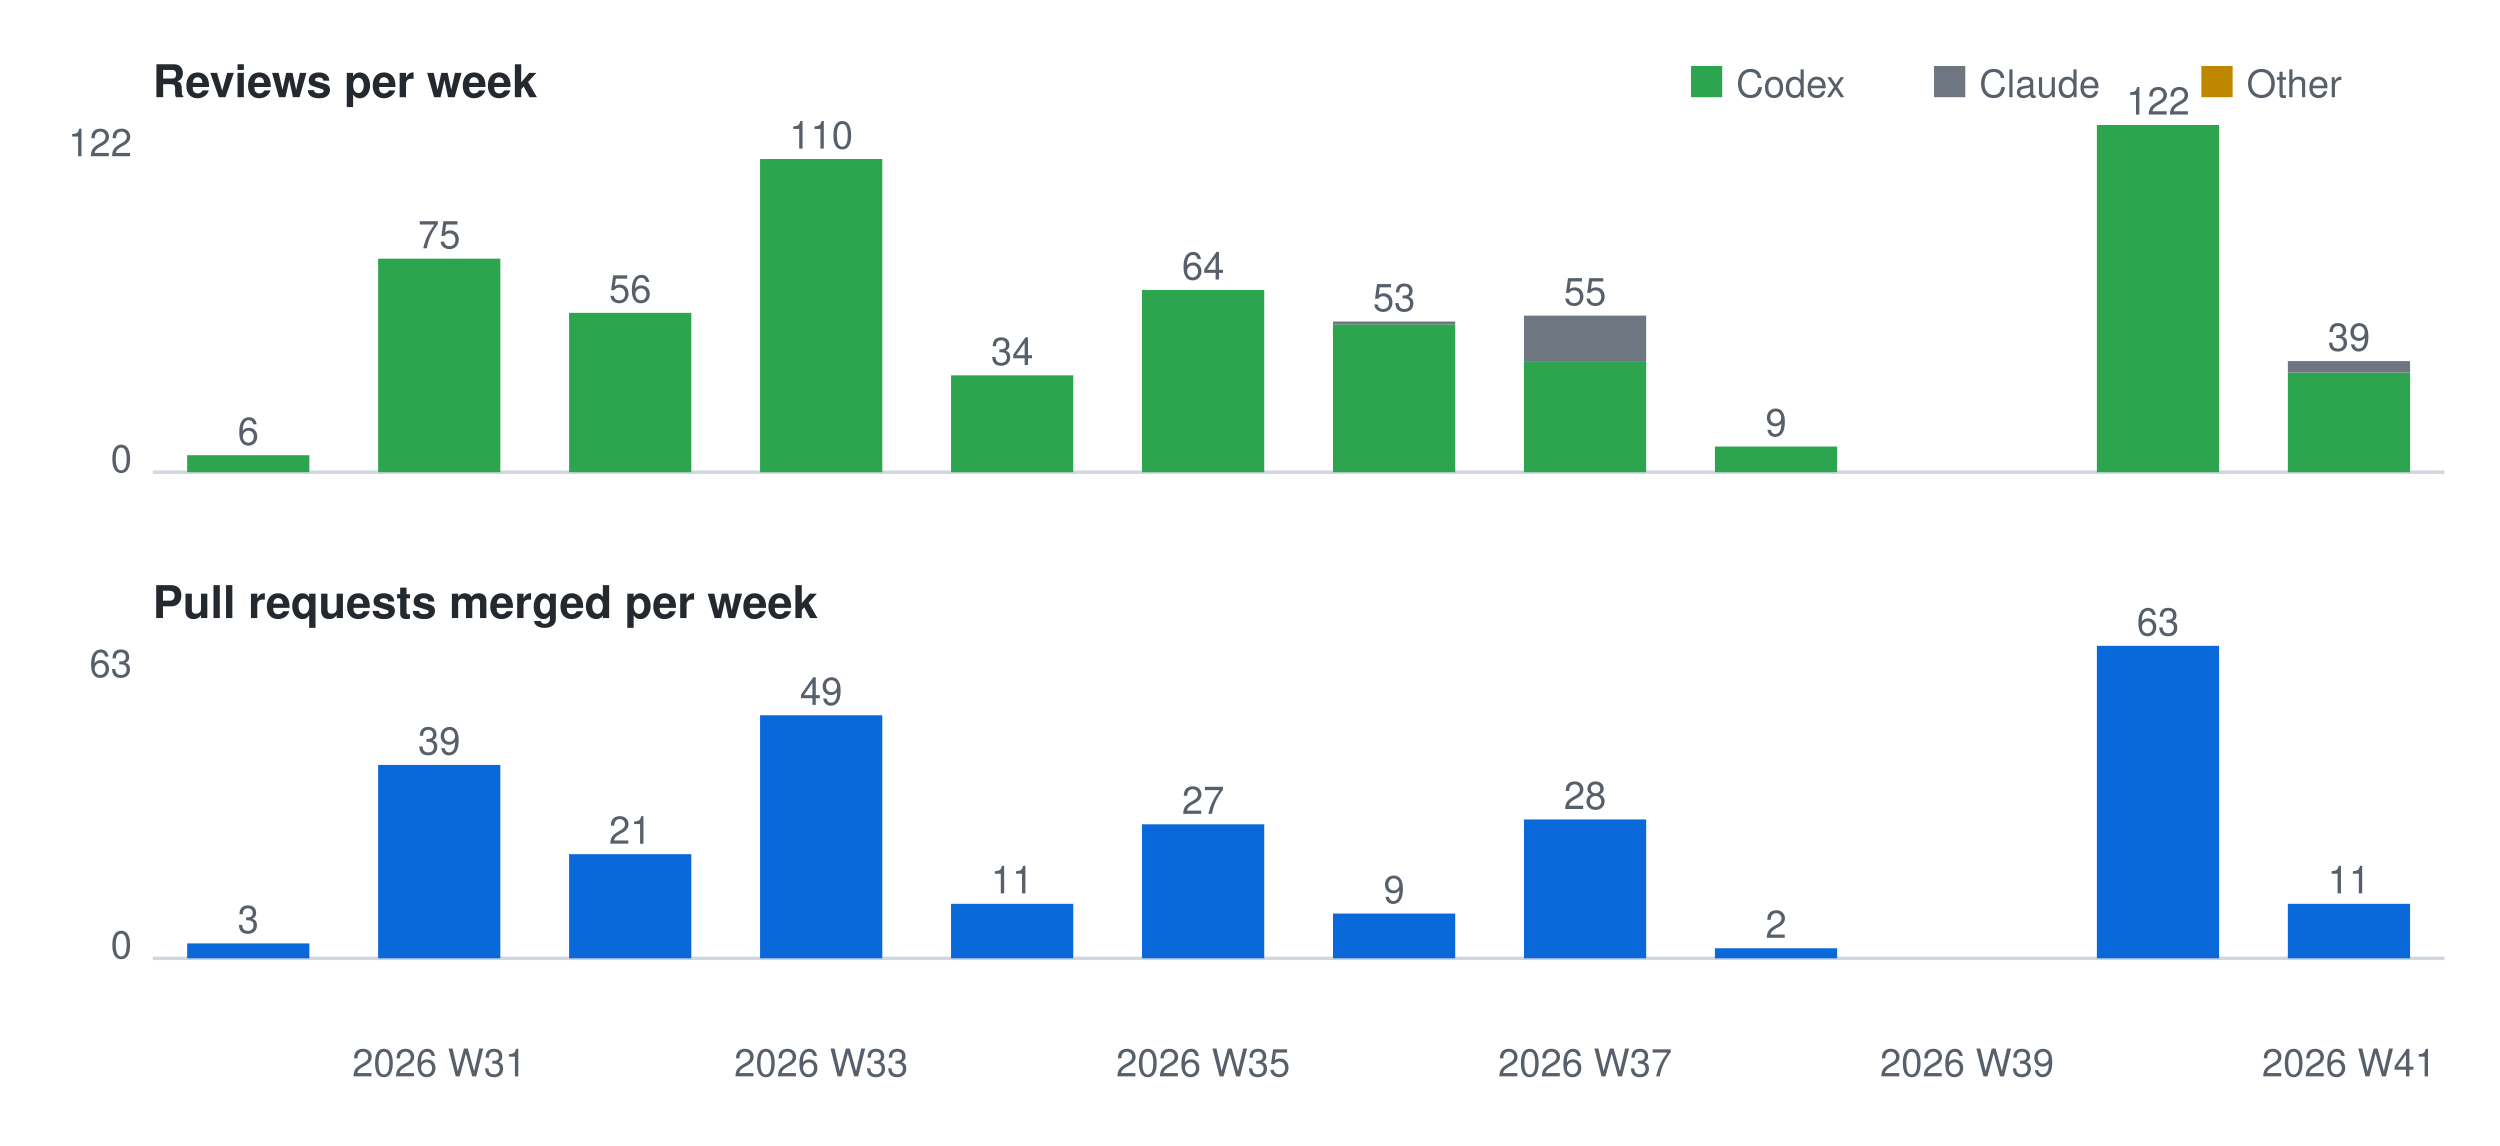
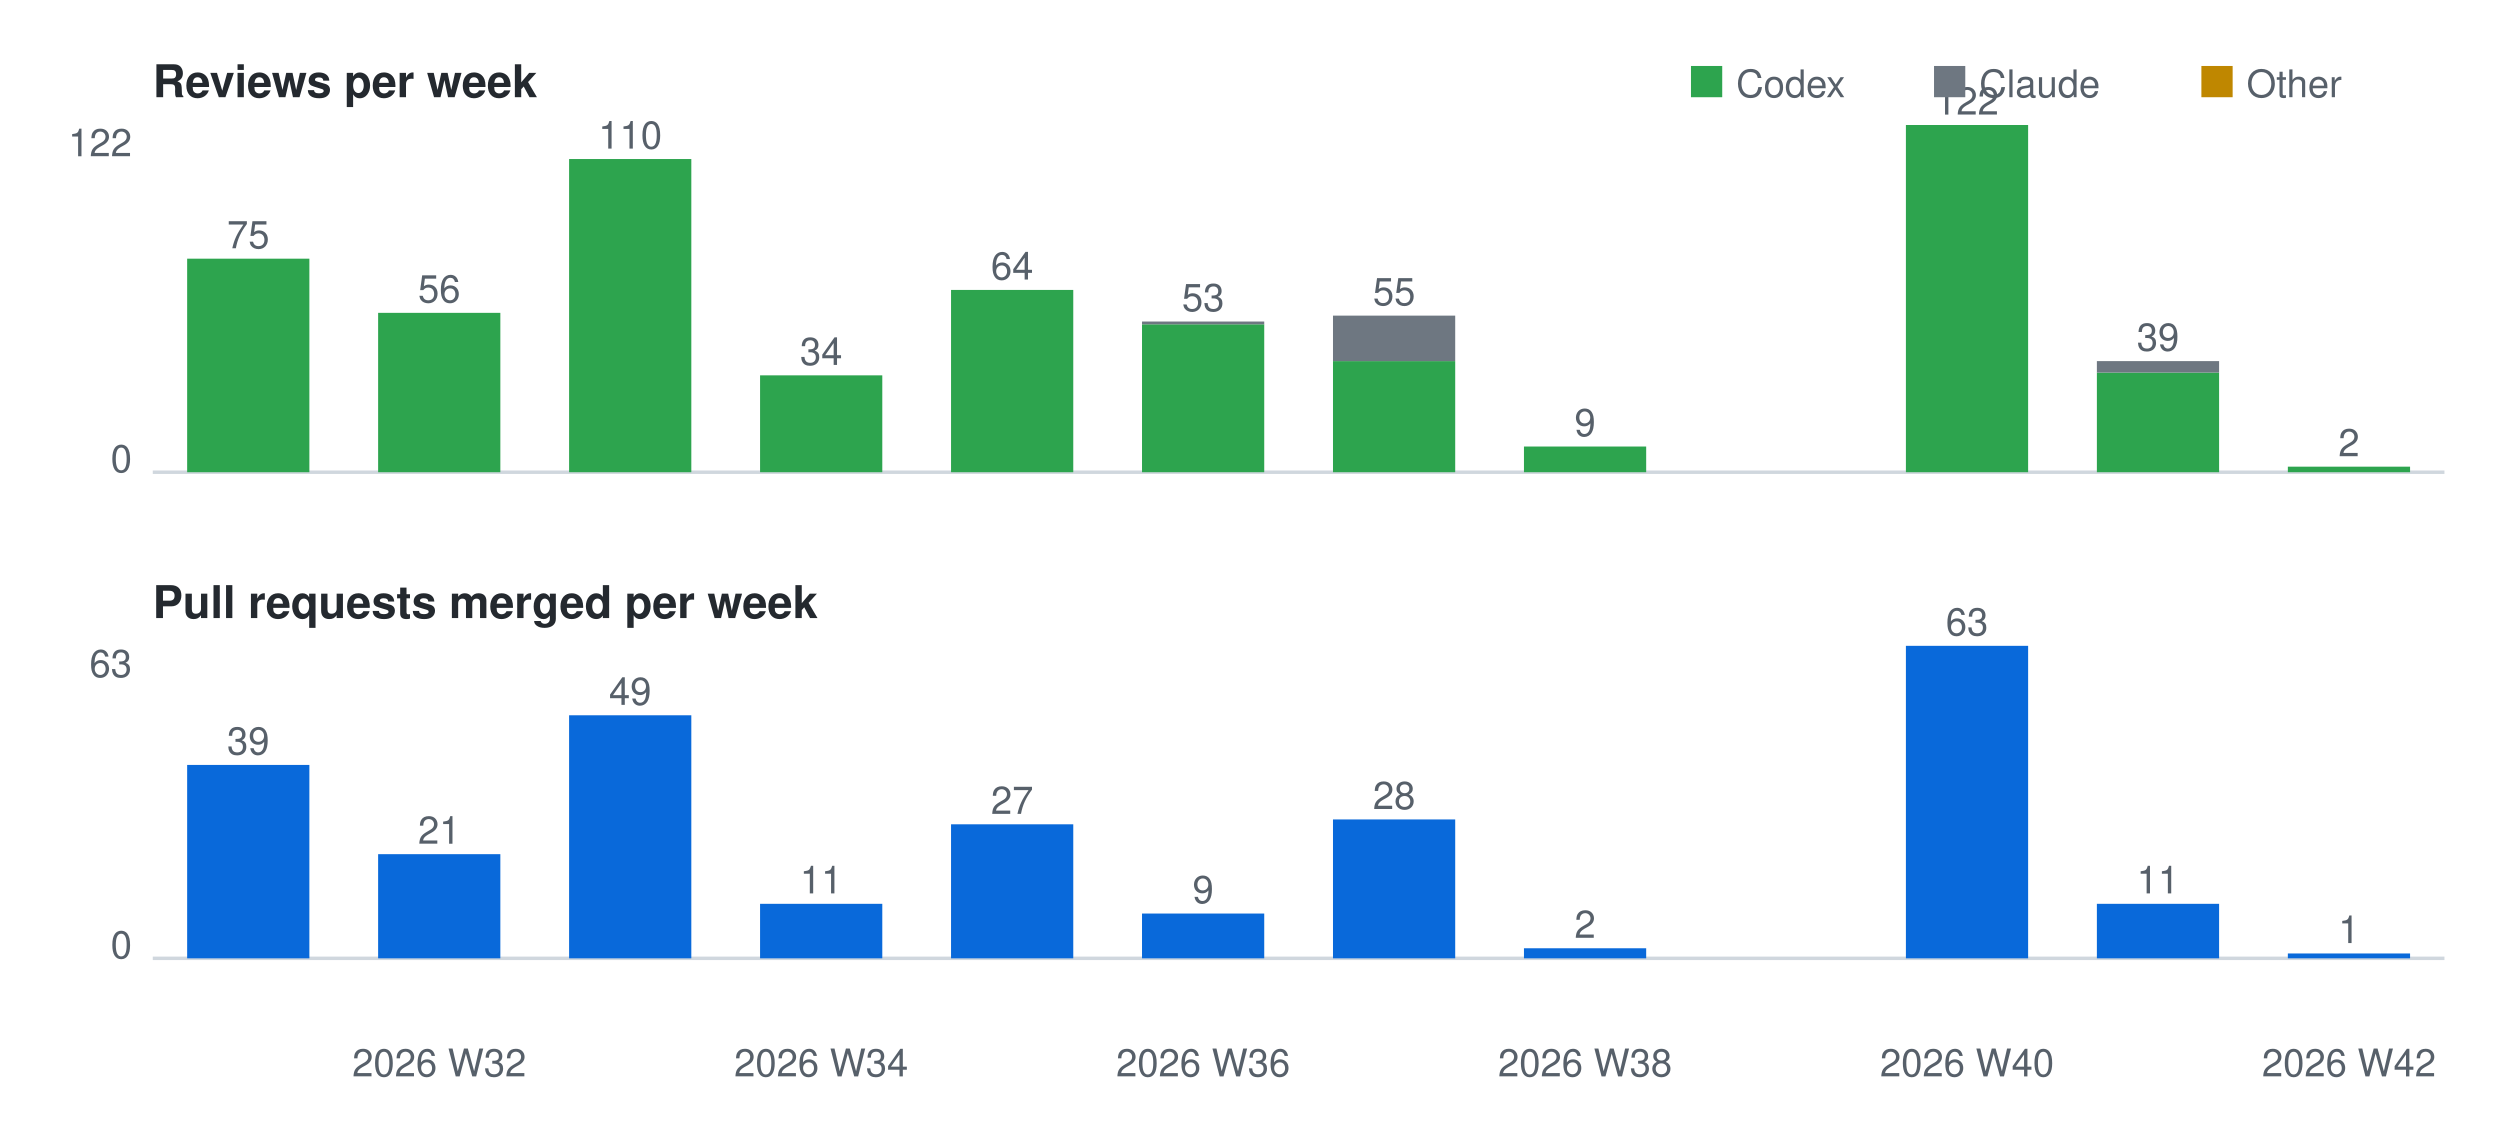
<svg xmlns="http://www.w3.org/2000/svg" width="720" height="330" viewBox="0 0 720 330" role="img" aria-label="Weekly reviews and merged pull requests">
  <style>text{font:11px -apple-system,Segoe UI,Helvetica,Arial,sans-serif;fill:#57606a}.t{font-size:13px;font-weight:600;fill:#24292f}.g{stroke:#d0d7de}.c{fill:#2da44e}.l{fill:#6e7781}.o{fill:#bf8700}.m{fill:#0969da}@media (prefers-color-scheme:dark){text{fill:#8b949e}.t{fill:#e6edf3}.g{stroke:#30363d}.c{fill:#3fb950}.l{fill:#8b949e}.o{fill:#d29922}.m{fill:#58a6ff}}</style>
  <text class="t" x="44" y="28">Reviews per week</text>
  <line class="g" x1="44" y1="136" x2="704" y2="136" />
  <text x="38" y="45" text-anchor="end">122</text>
  <text x="38" y="136" text-anchor="end">0</text>
-   <rect class="c" x="53.9" y="131.1" width="35.2" height="4.9" />
-   <text x="71.5" y="128.1" text-anchor="middle">6</text>
-   <rect class="c" x="108.9" y="74.5" width="35.2" height="61.5" />
-   <text x="126.5" y="71.5" text-anchor="middle">75</text>
-   <rect class="c" x="163.9" y="90.1" width="35.2" height="45.9" />
-   <text x="181.5" y="87.1" text-anchor="middle">56</text>
-   <rect class="c" x="218.9" y="45.8" width="35.2" height="90.2" />
-   <text x="236.5" y="42.8" text-anchor="middle">110</text>
-   <rect class="c" x="273.9" y="108.1" width="35.2" height="27.9" />
-   <text x="291.5" y="105.1" text-anchor="middle">34</text>
-   <rect class="c" x="328.9" y="83.5" width="35.2" height="52.5" />
-   <text x="346.5" y="80.5" text-anchor="middle">64</text>
-   <rect class="c" x="383.9" y="93.4" width="35.2" height="42.6" />
-   <rect class="l" x="383.9" y="92.6" width="35.2" height="0.8" />
-   <text x="401.5" y="89.6" text-anchor="middle">53</text>
-   <rect class="c" x="438.9" y="104.0" width="35.2" height="32.0" />
-   <rect class="l" x="438.9" y="90.9" width="35.2" height="13.1" />
-   <text x="456.5" y="87.9" text-anchor="middle">55</text>
-   <rect class="c" x="493.9" y="128.6" width="35.2" height="7.4" />
-   <text x="511.5" y="125.6" text-anchor="middle">9</text>
-   <rect class="c" x="603.9" y="36.0" width="35.2" height="100.0" />
-   <text x="621.5" y="33.0" text-anchor="middle">122</text>
-   <rect class="c" x="658.9" y="107.3" width="35.2" height="28.7" />
-   <rect class="l" x="658.9" y="104.0" width="35.2" height="3.3" />
-   <text x="676.5" y="101.0" text-anchor="middle">39</text>
+   <rect class="c" x="53.9" y="74.5" width="35.2" height="61.5" />
+   <text x="71.5" y="71.5" text-anchor="middle">75</text>
+   <rect class="c" x="108.9" y="90.1" width="35.2" height="45.9" />
+   <text x="126.5" y="87.1" text-anchor="middle">56</text>
+   <rect class="c" x="163.9" y="45.8" width="35.2" height="90.2" />
+   <text x="181.5" y="42.8" text-anchor="middle">110</text>
+   <rect class="c" x="218.9" y="108.1" width="35.2" height="27.9" />
+   <text x="236.5" y="105.1" text-anchor="middle">34</text>
+   <rect class="c" x="273.9" y="83.5" width="35.2" height="52.5" />
+   <text x="291.5" y="80.5" text-anchor="middle">64</text>
+   <rect class="c" x="328.9" y="93.4" width="35.2" height="42.6" />
+   <rect class="l" x="328.9" y="92.6" width="35.2" height="0.8" />
+   <text x="346.5" y="89.6" text-anchor="middle">53</text>
+   <rect class="c" x="383.9" y="104.0" width="35.2" height="32.0" />
+   <rect class="l" x="383.9" y="90.9" width="35.2" height="13.1" />
+   <text x="401.5" y="87.9" text-anchor="middle">55</text>
+   <rect class="c" x="438.9" y="128.6" width="35.2" height="7.4" />
+   <text x="456.5" y="125.6" text-anchor="middle">9</text>
+   <rect class="c" x="548.9" y="36.0" width="35.2" height="100.0" />
+   <text x="566.5" y="33.0" text-anchor="middle">122</text>
+   <rect class="c" x="603.9" y="107.3" width="35.2" height="28.7" />
+   <rect class="l" x="603.9" y="104.0" width="35.2" height="3.3" />
+   <text x="621.5" y="101.0" text-anchor="middle">39</text>
+   <rect class="c" x="658.9" y="134.4" width="35.2" height="1.6" />
+   <text x="676.5" y="131.4" text-anchor="middle">2</text>
  <rect class="o" x="634" y="19" width="9" height="9" />
  <text x="647" y="28">Other</text>
  <rect class="l" x="557" y="19" width="9" height="9" />
  <text x="570" y="28">Claude</text>
  <rect class="c" x="487" y="19" width="9" height="9" />
  <text x="500" y="28">Codex</text>
  <text class="t" x="44" y="178">Pull requests merged per week</text>
  <line class="g" x1="44" y1="276" x2="704" y2="276" />
  <text x="38" y="195" text-anchor="end">63</text>
  <text x="38" y="276" text-anchor="end">0</text>
-   <rect class="m" x="53.9" y="271.7" width="35.2" height="4.3" />
-   <text x="71.5" y="268.7" text-anchor="middle">3</text>
-   <rect class="m" x="108.9" y="220.3" width="35.2" height="55.7" />
-   <text x="126.5" y="217.3" text-anchor="middle">39</text>
-   <rect class="m" x="163.9" y="246.0" width="35.2" height="30.0" />
-   <text x="181.5" y="243.0" text-anchor="middle">21</text>
-   <rect class="m" x="218.9" y="206.0" width="35.2" height="70.0" />
-   <text x="236.5" y="203.0" text-anchor="middle">49</text>
-   <rect class="m" x="273.9" y="260.3" width="35.2" height="15.7" />
-   <text x="291.5" y="257.3" text-anchor="middle">11</text>
-   <rect class="m" x="328.9" y="237.4" width="35.2" height="38.6" />
-   <text x="346.5" y="234.4" text-anchor="middle">27</text>
-   <rect class="m" x="383.9" y="263.1" width="35.2" height="12.9" />
-   <text x="401.5" y="260.1" text-anchor="middle">9</text>
-   <rect class="m" x="438.9" y="236.0" width="35.2" height="40.0" />
-   <text x="456.5" y="233.0" text-anchor="middle">28</text>
-   <rect class="m" x="493.9" y="273.1" width="35.2" height="2.9" />
-   <text x="511.5" y="270.1" text-anchor="middle">2</text>
-   <rect class="m" x="603.9" y="186.0" width="35.2" height="90.0" />
-   <text x="621.5" y="183.0" text-anchor="middle">63</text>
-   <rect class="m" x="658.9" y="260.3" width="35.2" height="15.7" />
-   <text x="676.5" y="257.3" text-anchor="middle">11</text>
-   <text x="126.5" y="310" text-anchor="middle">2026 W31</text>
-   <text x="236.5" y="310" text-anchor="middle">2026 W33</text>
-   <text x="346.5" y="310" text-anchor="middle">2026 W35</text>
-   <text x="456.5" y="310" text-anchor="middle">2026 W37</text>
-   <text x="566.5" y="310" text-anchor="middle">2026 W39</text>
-   <text x="676.5" y="310" text-anchor="middle">2026 W41</text>
+   <rect class="m" x="53.9" y="220.3" width="35.2" height="55.7" />
+   <text x="71.5" y="217.3" text-anchor="middle">39</text>
+   <rect class="m" x="108.9" y="246.0" width="35.2" height="30.0" />
+   <text x="126.5" y="243.0" text-anchor="middle">21</text>
+   <rect class="m" x="163.9" y="206.0" width="35.2" height="70.0" />
+   <text x="181.5" y="203.0" text-anchor="middle">49</text>
+   <rect class="m" x="218.9" y="260.3" width="35.2" height="15.7" />
+   <text x="236.5" y="257.3" text-anchor="middle">11</text>
+   <rect class="m" x="273.9" y="237.4" width="35.2" height="38.6" />
+   <text x="291.5" y="234.4" text-anchor="middle">27</text>
+   <rect class="m" x="328.9" y="263.1" width="35.2" height="12.9" />
+   <text x="346.5" y="260.1" text-anchor="middle">9</text>
+   <rect class="m" x="383.9" y="236.0" width="35.2" height="40.0" />
+   <text x="401.5" y="233.0" text-anchor="middle">28</text>
+   <rect class="m" x="438.9" y="273.1" width="35.2" height="2.9" />
+   <text x="456.5" y="270.1" text-anchor="middle">2</text>
+   <rect class="m" x="548.9" y="186.0" width="35.2" height="90.0" />
+   <text x="566.5" y="183.0" text-anchor="middle">63</text>
+   <rect class="m" x="603.9" y="260.3" width="35.2" height="15.7" />
+   <text x="621.5" y="257.3" text-anchor="middle">11</text>
+   <rect class="m" x="658.9" y="274.6" width="35.2" height="1.4" />
+   <text x="676.5" y="271.6" text-anchor="middle">1</text>
+   <text x="126.5" y="310" text-anchor="middle">2026 W32</text>
+   <text x="236.5" y="310" text-anchor="middle">2026 W34</text>
+   <text x="346.5" y="310" text-anchor="middle">2026 W36</text>
+   <text x="456.5" y="310" text-anchor="middle">2026 W38</text>
+   <text x="566.5" y="310" text-anchor="middle">2026 W40</text>
+   <text x="676.5" y="310" text-anchor="middle">2026 W42</text>
</svg>
